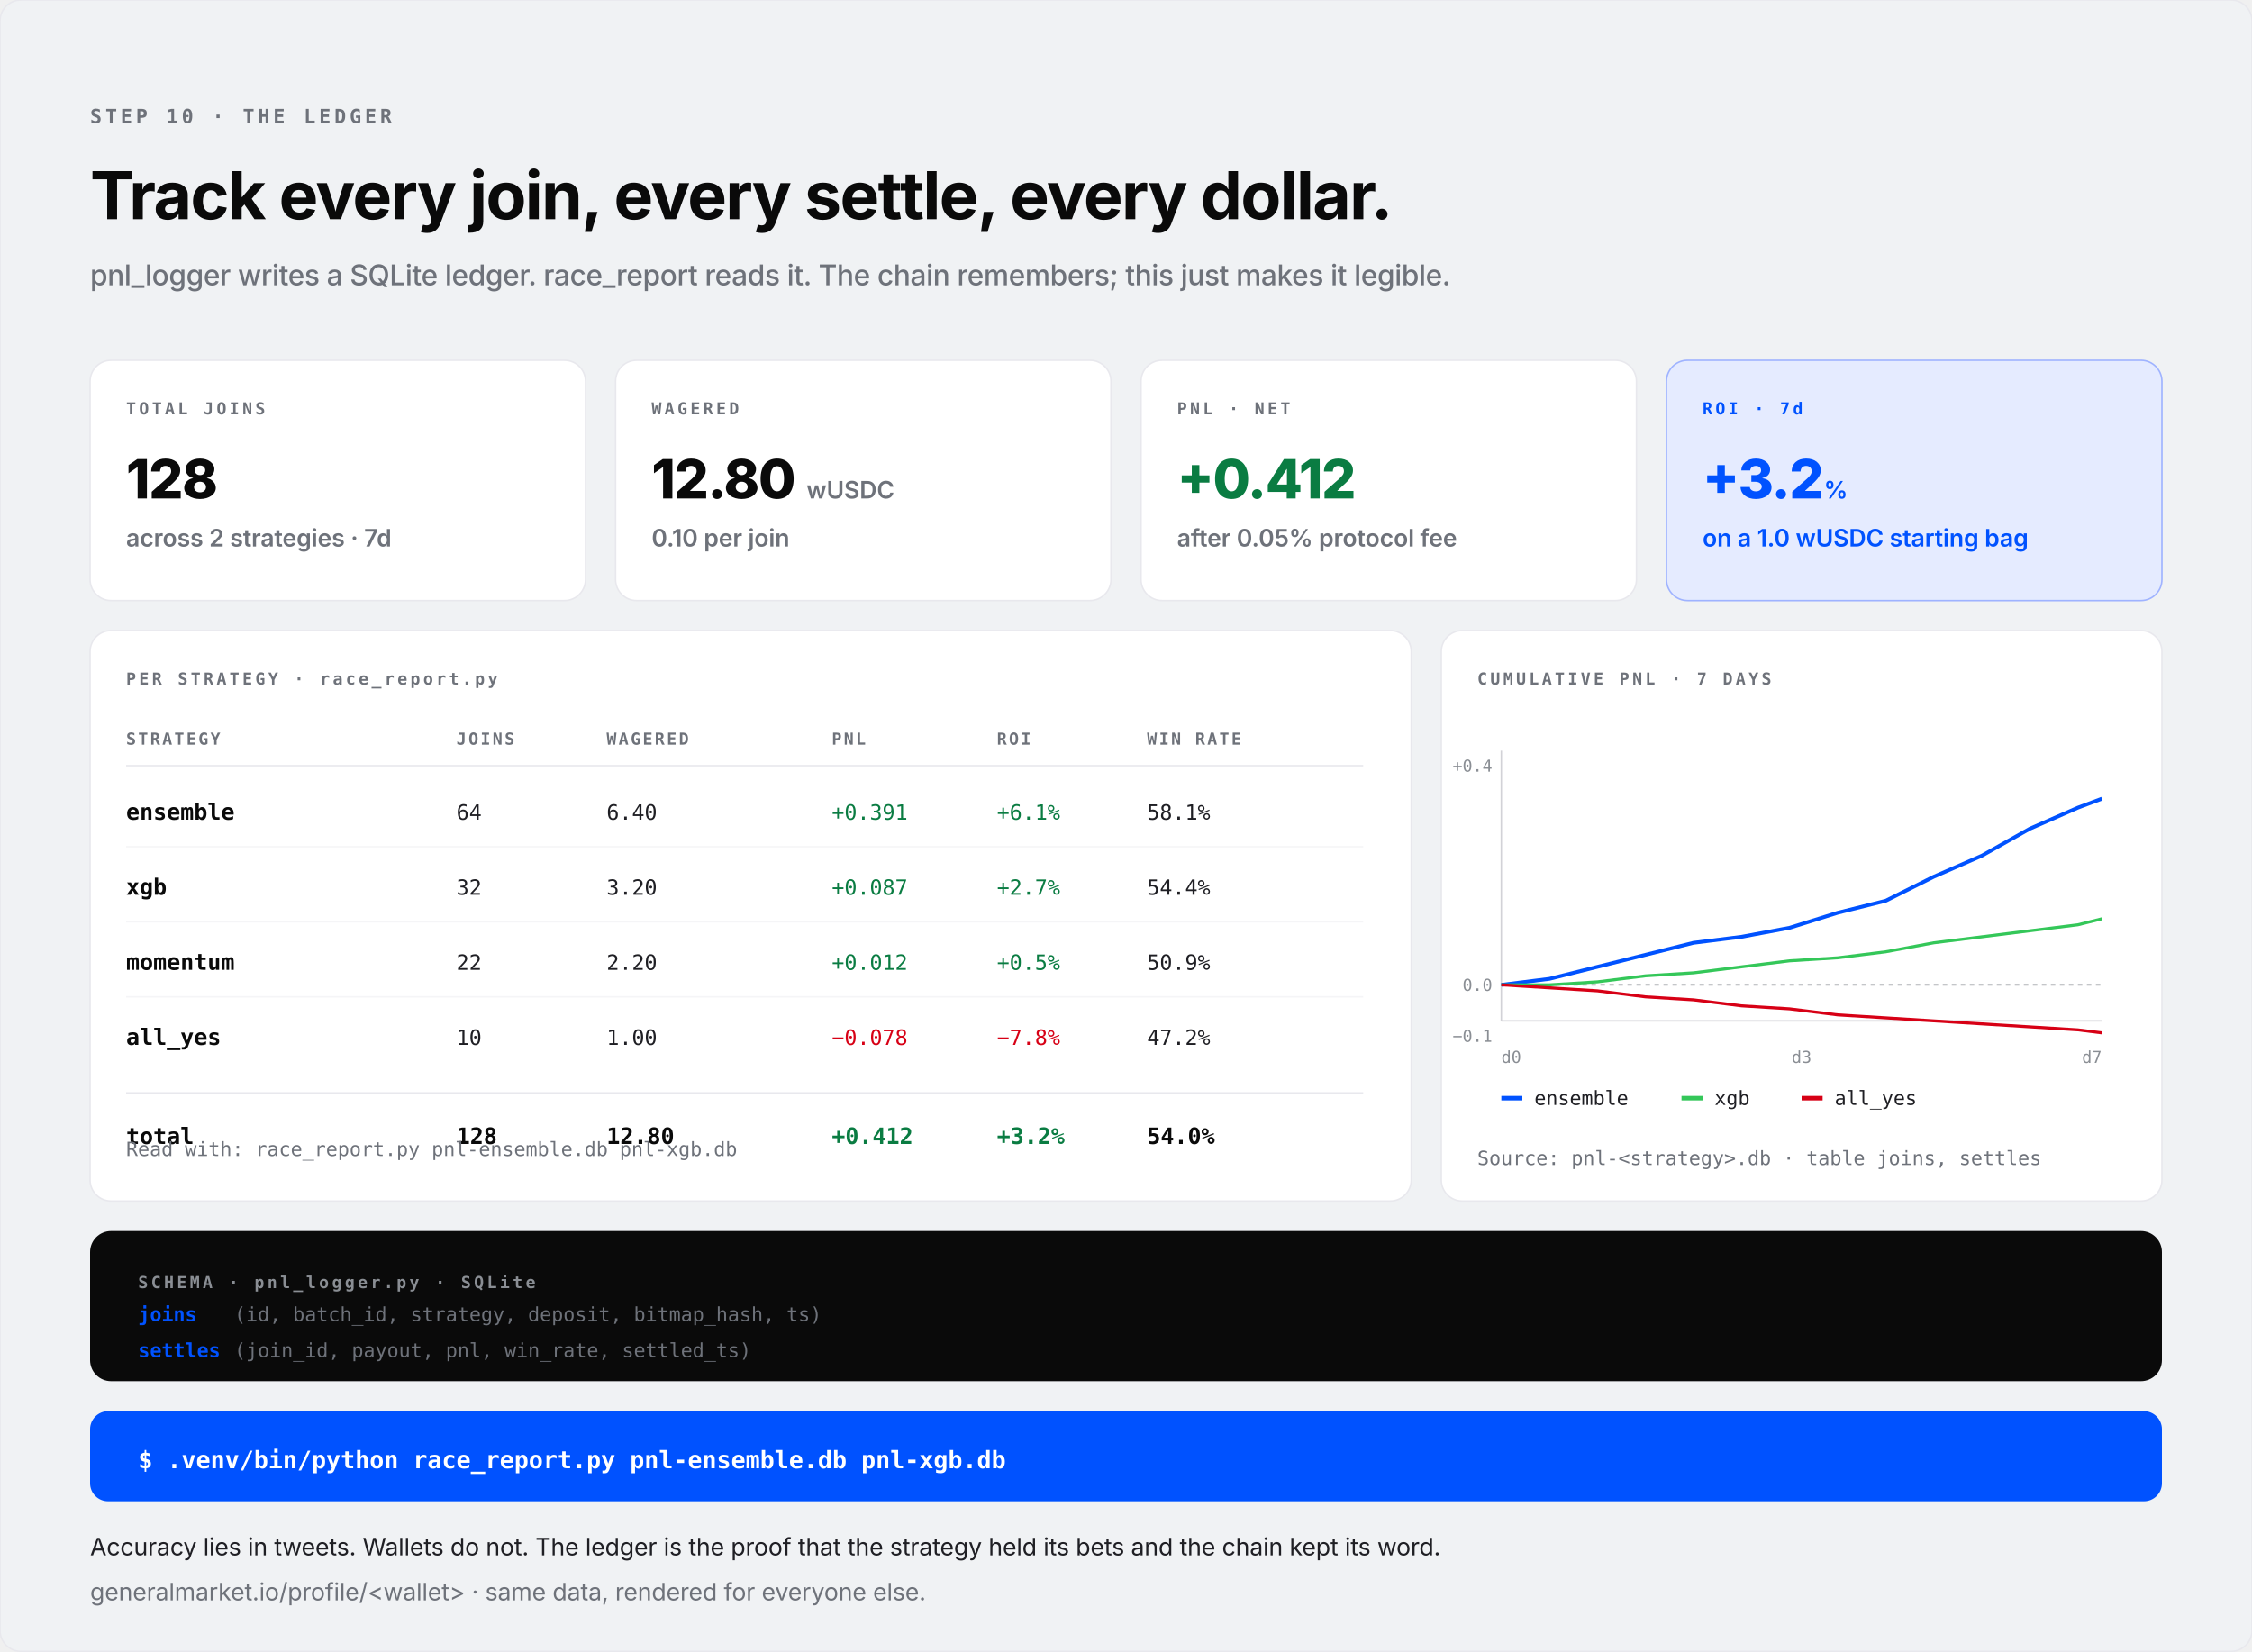
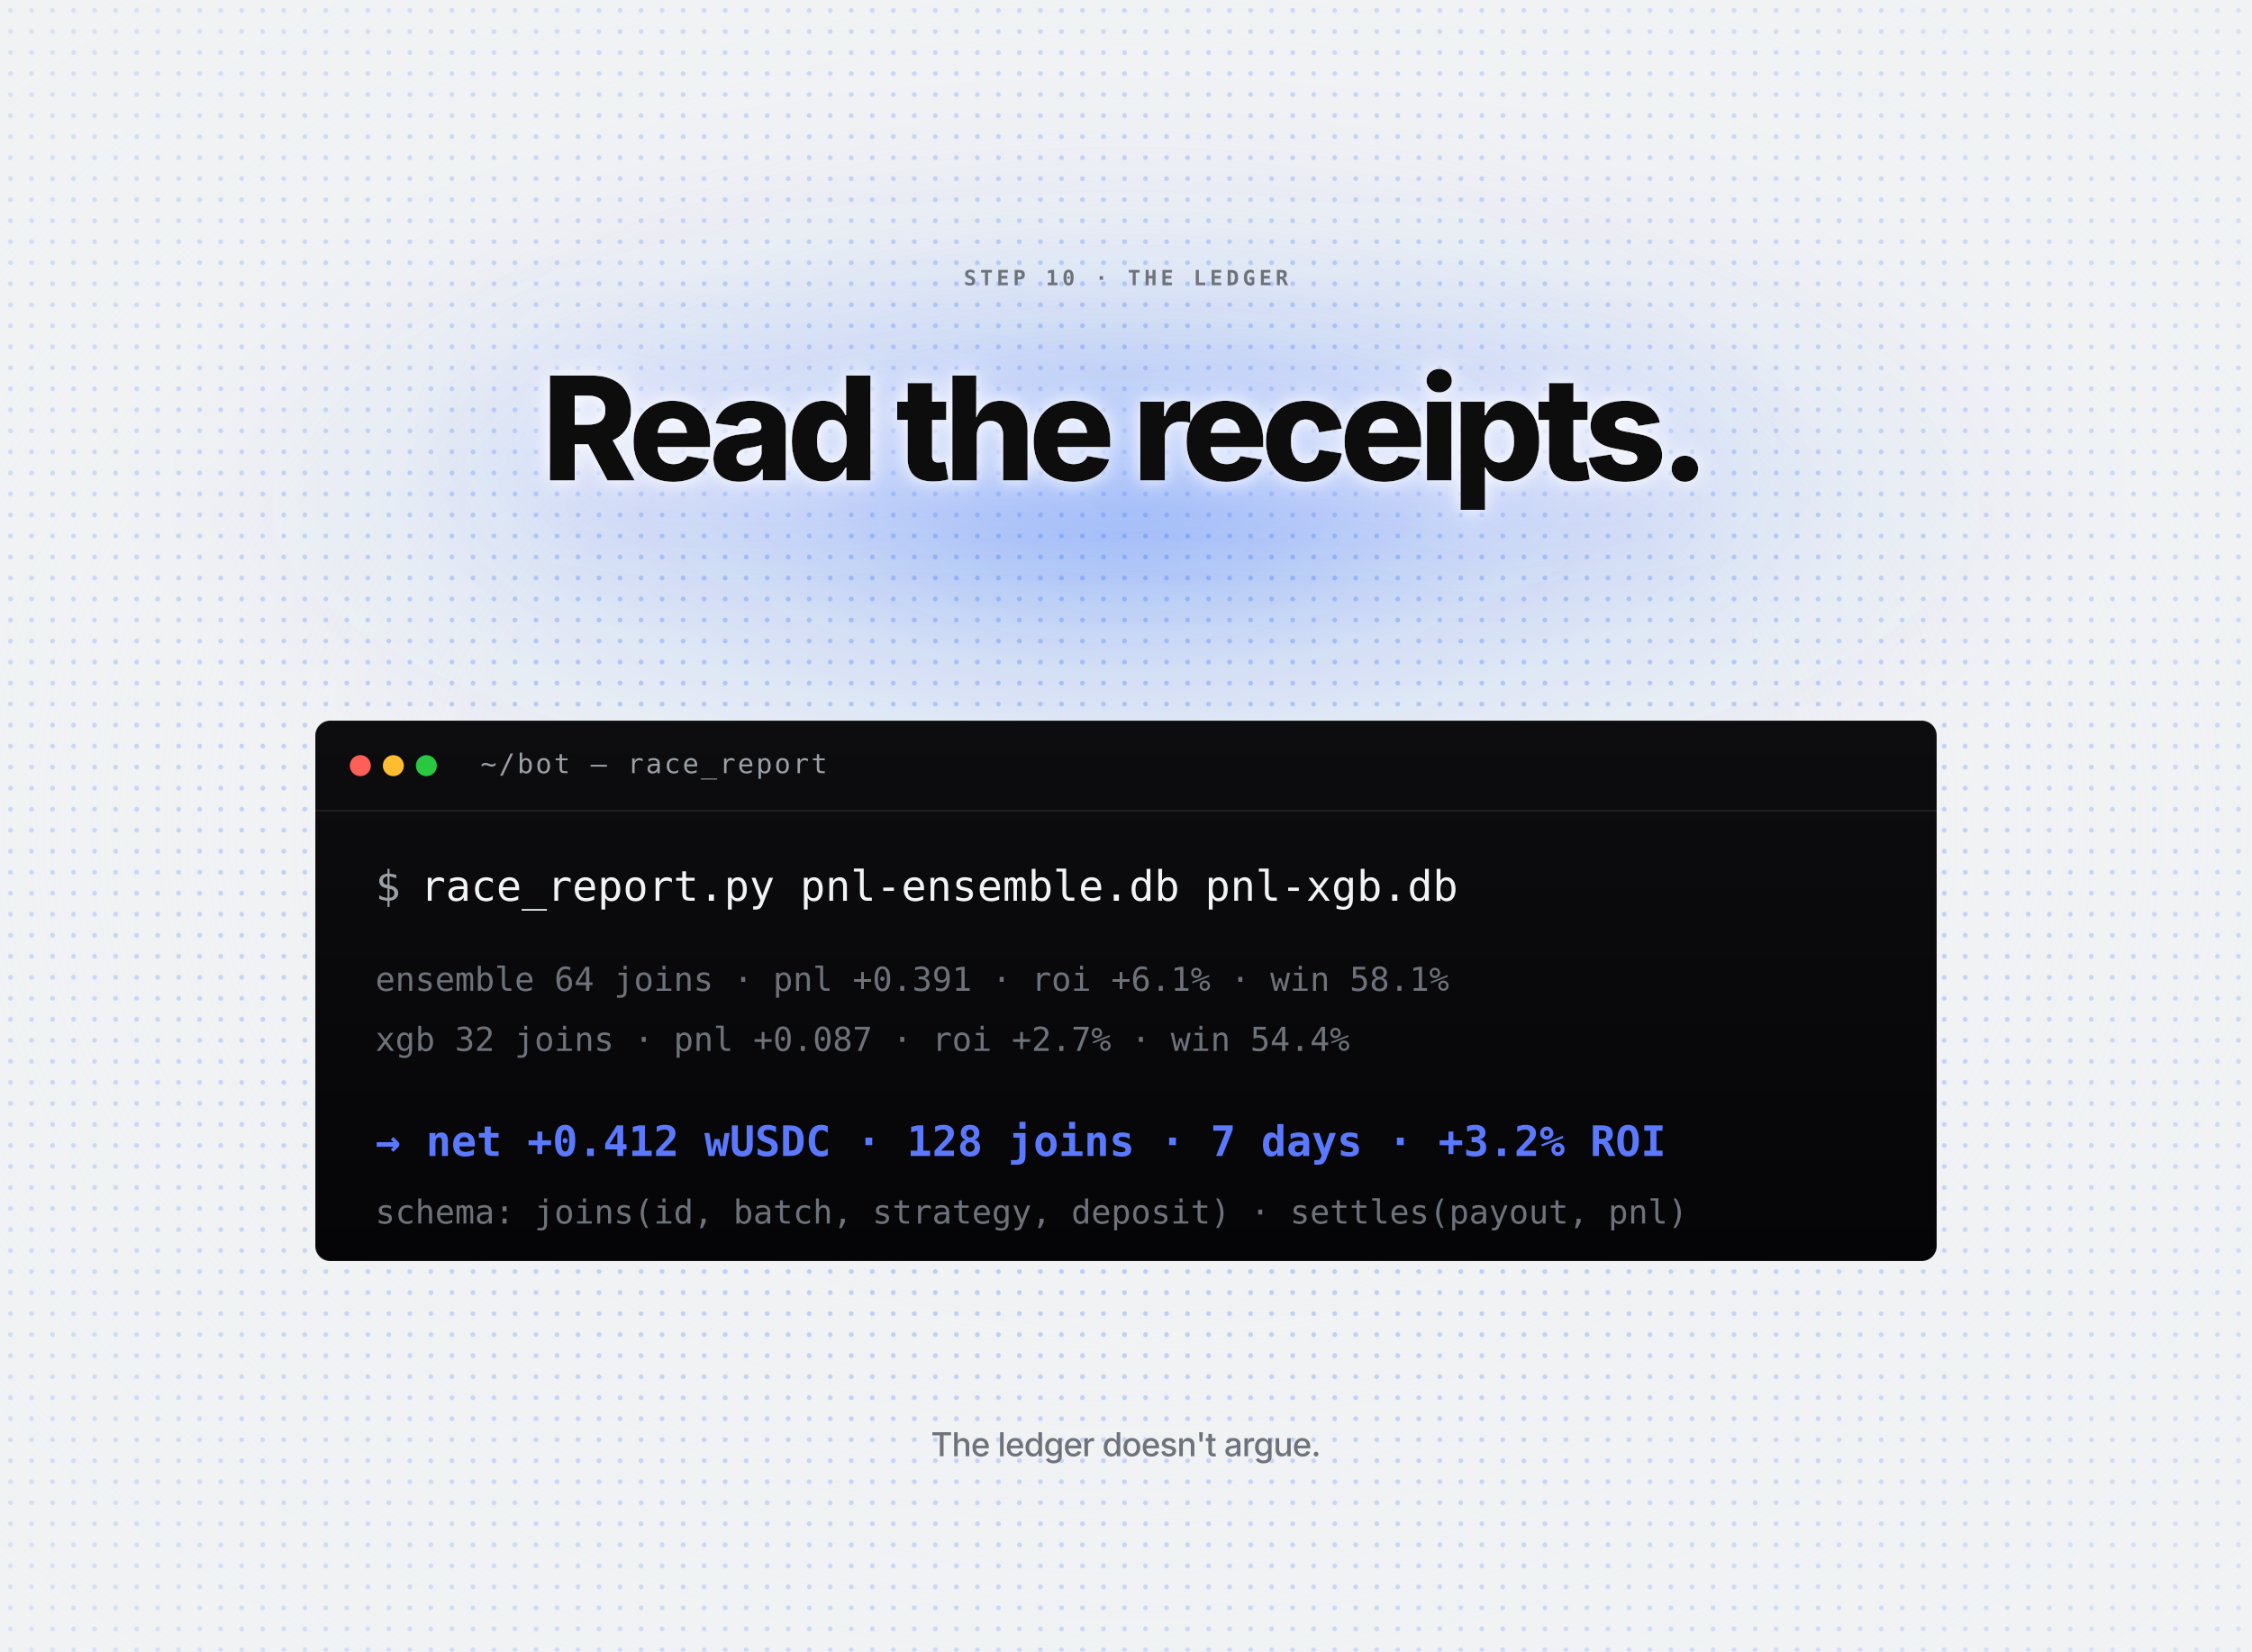
<svg xmlns="http://www.w3.org/2000/svg" viewBox="0 0 1500 1100" font-family="-apple-system, 'SF Pro Display', 'Helvetica Neue', sans-serif">
-   <style>
-     .eyebrow { font: 700 13px "SF Mono", ui-monospace, Menlo, monospace; fill: #6E727A; letter-spacing: 2.34px; }
-     .title   { font: 700 44px "SF Pro Display", "Helvetica Neue", sans-serif; fill: #0A0A0A; letter-spacing: -0.968px; }
-     .tagline { font: 500 19px "SF Pro Text", "Helvetica Neue", sans-serif; fill: #6E727A; letter-spacing: -0.228px; }
-     .pill    { font: 700 16px "SF Mono", ui-monospace, Menlo, monospace; fill: #FFFFFF; }
-     .caption { font: 400 16px "SF Pro Text", "Helvetica Neue", sans-serif; fill: #1F1F24; letter-spacing: -0.08px; }
-     .stat-l  { font: 700 11px "SF Mono", ui-monospace, Menlo, monospace; fill: #6E727A; letter-spacing: 1.98px; }
-     .stat-v  { font: 800 36px "SF Pro Display", "Helvetica Neue", sans-serif; fill: #0A0A0A; letter-spacing: -0.792px; }
-     .stat-u  { font: 600 16px "SF Pro Text", "Helvetica Neue", sans-serif; fill: #6E727A; letter-spacing: -0.08px; }
-     .stat-pos { fill: #0A7C42; }
-     .stat-neg { fill: #D70015; }
-     .axis    { font: 500 11px "SF Mono", ui-monospace, Menlo, monospace; fill: #8A8E94; }
-     .tbl-h   { font: 700 11px "SF Mono", ui-monospace, Menlo, monospace; fill: #6E727A; letter-spacing: 1.4px; }
-     .tbl-name { font: 700 15px "SF Mono", ui-monospace, Menlo, monospace; fill: #0A0A0A; }
-     .tbl-row  { font: 500 14px "SF Mono", ui-monospace, Menlo, monospace; fill: #1F1F24; }
-     .schema-k { font: 700 13px "SF Mono", ui-monospace, Menlo, monospace; fill: #0052FF; }
-     .schema-t { font: 500 13px "SF Mono", ui-monospace, Menlo, monospace; fill: #6E727A; }
-   </style>
-   <rect x="0" y="0" width="1500" height="1100" rx="14" fill="#F0F2F4" stroke="#E8E8ED" stroke-width="1" />
-   <text x="60" y="82" class="eyebrow">STEP 10 · THE LEDGER</text>
-   <text x="60" y="146" class="title">Track every join, every settle, every dollar.</text>
-   <text x="60" y="190" class="tagline">pnl_logger writes a SQLite ledger. race_report reads it. The chain remembers; this just makes it legible.</text>
-   <g transform="translate(60, 240)">
-     <rect x="0" y="0" width="330" height="160" rx="14" fill="#FFFFFF" stroke="#E8E8ED" />
-     <text x="24" y="36" class="stat-l">TOTAL JOINS</text>
-     <text x="24" y="92" class="stat-v">128</text>
-     <text x="24" y="124" class="stat-u">across 2 strategies · 7d</text>
+   <defs>
+     <pattern id="dotgrid" x="0" y="0" width="14" height="14" patternUnits="userSpaceOnUse">
+       <circle cx="7" cy="7" r="1.6" fill="#0052FF" opacity="0.22" />
+     </pattern>
+     <radialGradient id="vignette" cx="50%" cy="50%" r="70%">
+       <stop offset="40%" stop-color="#F0F2F4" stop-opacity="0" />
+       <stop offset="100%" stop-color="#F0F2F4" stop-opacity="0.55" />
+     </radialGradient>
+     <radialGradient id="halo" cx="50%" cy="50%" r="50%">
+       <stop offset="0%" stop-color="#0052FF" stop-opacity="0.45" />
+       <stop offset="40%" stop-color="#0052FF" stop-opacity="0.14" />
+       <stop offset="100%" stop-color="#0052FF" stop-opacity="0" />
+     </radialGradient>
+     <filter id="haloBlur" x="-20%" y="-20%" width="140%" height="140%">
+       <feGaussianBlur stdDeviation="48" />
+     </filter>
+     <linearGradient id="termBg" x1="0" y1="0" x2="0" y2="1">
+       <stop offset="0%" stop-color="#0d0d10" />
+       <stop offset="100%" stop-color="#050507" />
+     </linearGradient>
+     <style>
+       .bloom { filter: drop-shadow(0 0 6px rgba(255,255,255,0.95)) drop-shadow(0 0 24px rgba(255,255,255,0.55)) drop-shadow(0 8px 36px rgba(0,82,255,0.32)); }
+     </style>
+   </defs>
+   <rect x="0" y="0" width="1500" height="1100" fill="#F0F2F4" />
+   <rect x="0" y="0" width="1500" height="1100" fill="url(#dotgrid)" />
+   <ellipse cx="750" cy="330" rx="640" ry="220" fill="url(#halo)" filter="url(#haloBlur)" />
+   <rect x="0" y="0" width="1500" height="1100" fill="url(#vignette)" />
+   <text x="750" y="190" text-anchor="middle" font-family="'SF Mono', ui-monospace, Menlo, monospace" font-size="14" font-weight="700" letter-spacing="2.5" fill="#6E727A">STEP 10 · THE LEDGER</text>
+   <text x="750" y="320" text-anchor="middle" font-size="96" font-weight="800" letter-spacing="-4.8" fill="#0A0A0A" class="bloom">Read the receipts.</text>
+   <g transform="translate(750, 660)">
+     <rect x="-540" y="-180" width="1080" height="360" rx="10" fill="url(#termBg)" stroke="rgba(255,255,255,0.08)" stroke-width="1" />
+     <circle cx="-510" cy="-150" r="7" fill="#FF5F57" />
+     <circle cx="-488" cy="-150" r="7" fill="#FEBC2E" />
+     <circle cx="-466" cy="-150" r="7" fill="#28C840" />
+     <text x="-430" y="-145" font-family="'SF Mono', ui-monospace, monospace" font-size="18" font-weight="500" letter-spacing="1.4" fill="#9aa0a6">~/bot — race_report</text>
+     <line x1="-540" y1="-120" x2="540" y2="-120" stroke="rgba(255,255,255,0.08)" />
+     <text x="-500" y="-60" font-family="'SF Mono', monospace" font-size="28" font-weight="500" fill="#9aa0a6">$</text>
+     <text x="-470" y="-60" font-family="'SF Mono', monospace" font-size="28" font-weight="500" fill="#f1f3f5">race_report.py pnl-ensemble.db pnl-xgb.db</text>
+     <text x="-500" y="0" font-family="'SF Mono', monospace" font-size="22" font-weight="500" fill="#6E727A">ensemble  64 joins  ·  pnl +0.391  ·  roi +6.1%  ·  win 58.1%</text>
+     <text x="-500" y="40" font-family="'SF Mono', monospace" font-size="22" font-weight="500" fill="#6E727A">xgb       32 joins  ·  pnl +0.087  ·  roi +2.7%  ·  win 54.4%</text>
+     <text x="-500" y="110" font-family="'SF Mono', monospace" font-size="28" font-weight="700" fill="#5B79FF">→ net +0.412 wUSDC  ·  128 joins  ·  7 days  ·  +3.2% ROI</text>
+     <text x="-500" y="155" font-family="'SF Mono', monospace" font-size="22" font-weight="500" fill="#6E727A">schema: joins(id, batch, strategy, deposit) · settles(payout, pnl)</text>
  </g>
-   <g transform="translate(410, 240)">
-     <rect x="0" y="0" width="330" height="160" rx="14" fill="#FFFFFF" stroke="#E8E8ED" />
-     <text x="24" y="36" class="stat-l">WAGERED</text>
-     <text x="24" y="92" class="stat-v">12.80 <tspan class="stat-u">wUSDC</tspan>
-     </text>
-     <text x="24" y="124" class="stat-u">0.10 per join</text>
-   </g>
-   <g transform="translate(760, 240)">
-     <rect x="0" y="0" width="330" height="160" rx="14" fill="#FFFFFF" stroke="#E8E8ED" />
-     <text x="24" y="36" class="stat-l">PNL · NET</text>
-     <text x="24" y="92" class="stat-v stat-pos">+0.412</text>
-     <text x="24" y="124" class="stat-u">after 0.05% protocol fee</text>
-   </g>
-   <g transform="translate(1110, 240)">
-     <rect x="0" y="0" width="330" height="160" rx="14" fill="#E5EBFF" stroke="#9FB3FF" />
-     <text x="24" y="36" class="stat-l" style="fill:#0052FF">ROI · 7d</text>
-     <text x="24" y="92" class="stat-v" style="fill:#0052FF">+3.2<tspan class="stat-u" style="fill:#0052FF">%</tspan>
-     </text>
-     <text x="24" y="124" class="stat-u" style="fill:#0052FF">on a 1.0 wUSDC starting bag</text>
-   </g>
-   <g transform="translate(60, 420)">
-     <rect x="0" y="0" width="880" height="380" rx="14" fill="#FFFFFF" stroke="#E8E8ED" />
-     <text x="24" y="36" class="stat-l">PER STRATEGY · race_report.py</text>
-     <g transform="translate(24, 76)">
-       <text x="0" y="0" class="tbl-h">STRATEGY</text>
-       <text x="220" y="0" class="tbl-h">JOINS</text>
-       <text x="320" y="0" class="tbl-h">WAGERED</text>
-       <text x="470" y="0" class="tbl-h">PNL</text>
-       <text x="580" y="0" class="tbl-h">ROI</text>
-       <text x="680" y="0" class="tbl-h">WIN RATE</text>
-       <line x1="0" y1="14" x2="824" y2="14" stroke="#E8E8ED" />
-       <text x="0" y="50" class="tbl-name">ensemble</text>
-       <text x="220" y="50" class="tbl-row">64</text>
-       <text x="320" y="50" class="tbl-row">6.40</text>
-       <text x="470" y="50" class="tbl-row" style="fill:#0A7C42">+0.391</text>
-       <text x="580" y="50" class="tbl-row" style="fill:#0A7C42">+6.1%</text>
-       <text x="680" y="50" class="tbl-row">58.1%</text>
-       <line x1="0" y1="68" x2="824" y2="68" stroke="#F5F5F7" />
-       <text x="0" y="100" class="tbl-name">xgb</text>
-       <text x="220" y="100" class="tbl-row">32</text>
-       <text x="320" y="100" class="tbl-row">3.20</text>
-       <text x="470" y="100" class="tbl-row" style="fill:#0A7C42">+0.087</text>
-       <text x="580" y="100" class="tbl-row" style="fill:#0A7C42">+2.7%</text>
-       <text x="680" y="100" class="tbl-row">54.4%</text>
-       <line x1="0" y1="118" x2="824" y2="118" stroke="#F5F5F7" />
-       <text x="0" y="150" class="tbl-name">momentum</text>
-       <text x="220" y="150" class="tbl-row">22</text>
-       <text x="320" y="150" class="tbl-row">2.20</text>
-       <text x="470" y="150" class="tbl-row" style="fill:#0A7C42">+0.012</text>
-       <text x="580" y="150" class="tbl-row" style="fill:#0A7C42">+0.5%</text>
-       <text x="680" y="150" class="tbl-row">50.9%</text>
-       <line x1="0" y1="168" x2="824" y2="168" stroke="#F5F5F7" />
-       <text x="0" y="200" class="tbl-name">all_yes</text>
-       <text x="220" y="200" class="tbl-row">10</text>
-       <text x="320" y="200" class="tbl-row">1.00</text>
-       <text x="470" y="200" class="tbl-row" style="fill:#D70015">−0.078</text>
-       <text x="580" y="200" class="tbl-row" style="fill:#D70015">−7.8%</text>
-       <text x="680" y="200" class="tbl-row">47.2%</text>
-       <line x1="0" y1="232" x2="824" y2="232" stroke="#E8E8ED" />
-       <text x="0" y="266" class="tbl-name">total</text>
-       <text x="220" y="266" class="tbl-name">128</text>
-       <text x="320" y="266" class="tbl-name">12.80</text>
-       <text x="470" y="266" class="tbl-name" style="fill:#0A7C42">+0.412</text>
-       <text x="580" y="266" class="tbl-name" style="fill:#0A7C42">+3.2%</text>
-       <text x="680" y="266" class="tbl-name">54.0%</text>
-     </g>
-     <text x="24" y="350" class="schema-t">Read with: race_report.py pnl-ensemble.db pnl-xgb.db</text>
-   </g>
-   <g transform="translate(960, 420)">
-     <rect x="0" y="0" width="480" height="380" rx="14" fill="#FFFFFF" stroke="#E8E8ED" />
-     <text x="24" y="36" class="stat-l">CUMULATIVE PNL · 7 DAYS</text>
-     <g transform="translate(40, 80)">
-       <line x1="0" y1="180" x2="400" y2="180" stroke="#D2D2D7" />
-       <line x1="0" y1="0" x2="0" y2="180" stroke="#D2D2D7" />
-       <line x1="0" y1="156" x2="400" y2="156" stroke="#8A8E94" stroke-dasharray="3 3" />
-       <polyline fill="none" stroke="#0052FF" stroke-width="2.5" points="0,156 32,152 64,144 96,136 128,128 160,124 192,118 224,108 256,100 288,84 320,70 352,52 384,38 400,32" />
-       <polyline fill="none" stroke="#34C759" stroke-width="2" points="0,156 32,156 64,154 96,150 128,148 160,144 192,140 224,138 256,134 288,128 320,124 352,120 384,116 400,112" />
-       <polyline fill="none" stroke="#D70015" stroke-width="2" points="0,156 32,158 64,160 96,164 128,166 160,170 192,172 224,176 256,178 288,180 320,182 352,184 384,186 400,188" />
-       <text x="0" y="208" class="axis">d0</text>
-       <text x="200" y="208" class="axis" text-anchor="middle">d3</text>
-       <text x="400" y="208" class="axis" text-anchor="end">d7</text>
-       <text x="-6" y="14" class="axis" text-anchor="end">+0.4</text>
-       <text x="-6" y="160" class="axis" text-anchor="end">0.0</text>
-       <text x="-6" y="194" class="axis" text-anchor="end">−0.1</text>
-     </g>
-     <g transform="translate(40, 310)">
-       <rect x="0" y="0" width="14" height="3" fill="#0052FF" />
-       <text x="22" y="6" class="tbl-row" style="font-size:13px">ensemble</text>
-       <rect x="120" y="0" width="14" height="3" fill="#34C759" />
-       <text x="142" y="6" class="tbl-row" style="font-size:13px">xgb</text>
-       <rect x="200" y="0" width="14" height="3" fill="#D70015" />
-       <text x="222" y="6" class="tbl-row" style="font-size:13px">all_yes</text>
-     </g>
-     <text x="24" y="356" class="schema-t">Source: pnl-&lt;strategy&gt;.db · table joins, settles</text>
-   </g>
-   <rect x="60" y="820" width="1380" height="100" rx="14" fill="#0A0A0A" />
-   <text x="92" y="858" class="stat-l" style="fill:#8A8E94">SCHEMA · pnl_logger.py · SQLite</text>
-   <g transform="translate(92, 880)">
-     <text x="0" y="0" class="schema-k">joins</text>
-     <text x="64" y="0" class="schema-t">(id, batch_id, strategy, deposit, bitmap_hash, ts)</text>
-     <text x="0" y="24" class="schema-k">settles</text>
-     <text x="64" y="24" class="schema-t">(join_id, payout, pnl, win_rate, settled_ts)</text>
-   </g>
-   <rect x="60" y="940" width="1380" height="60" rx="12" fill="#0052FF" />
-   <text x="92" y="978" class="pill">$ .venv/bin/python race_report.py pnl-ensemble.db pnl-xgb.db</text>
-   <text x="60" y="1036" class="caption">Accuracy lies in tweets. Wallets do not. The ledger is the proof that the strategy held its bets and the chain kept its word.</text>
-   <text x="60" y="1066" class="caption" style="fill:#6E727A">generalmarket.io/profile/&lt;wallet&gt;  ·  same data, rendered for everyone else.</text>
+   <text x="750" y="970" text-anchor="middle" font-size="22" font-weight="500" letter-spacing="-0.48" fill="#6E727A">The ledger doesn't argue.</text>
</svg>
